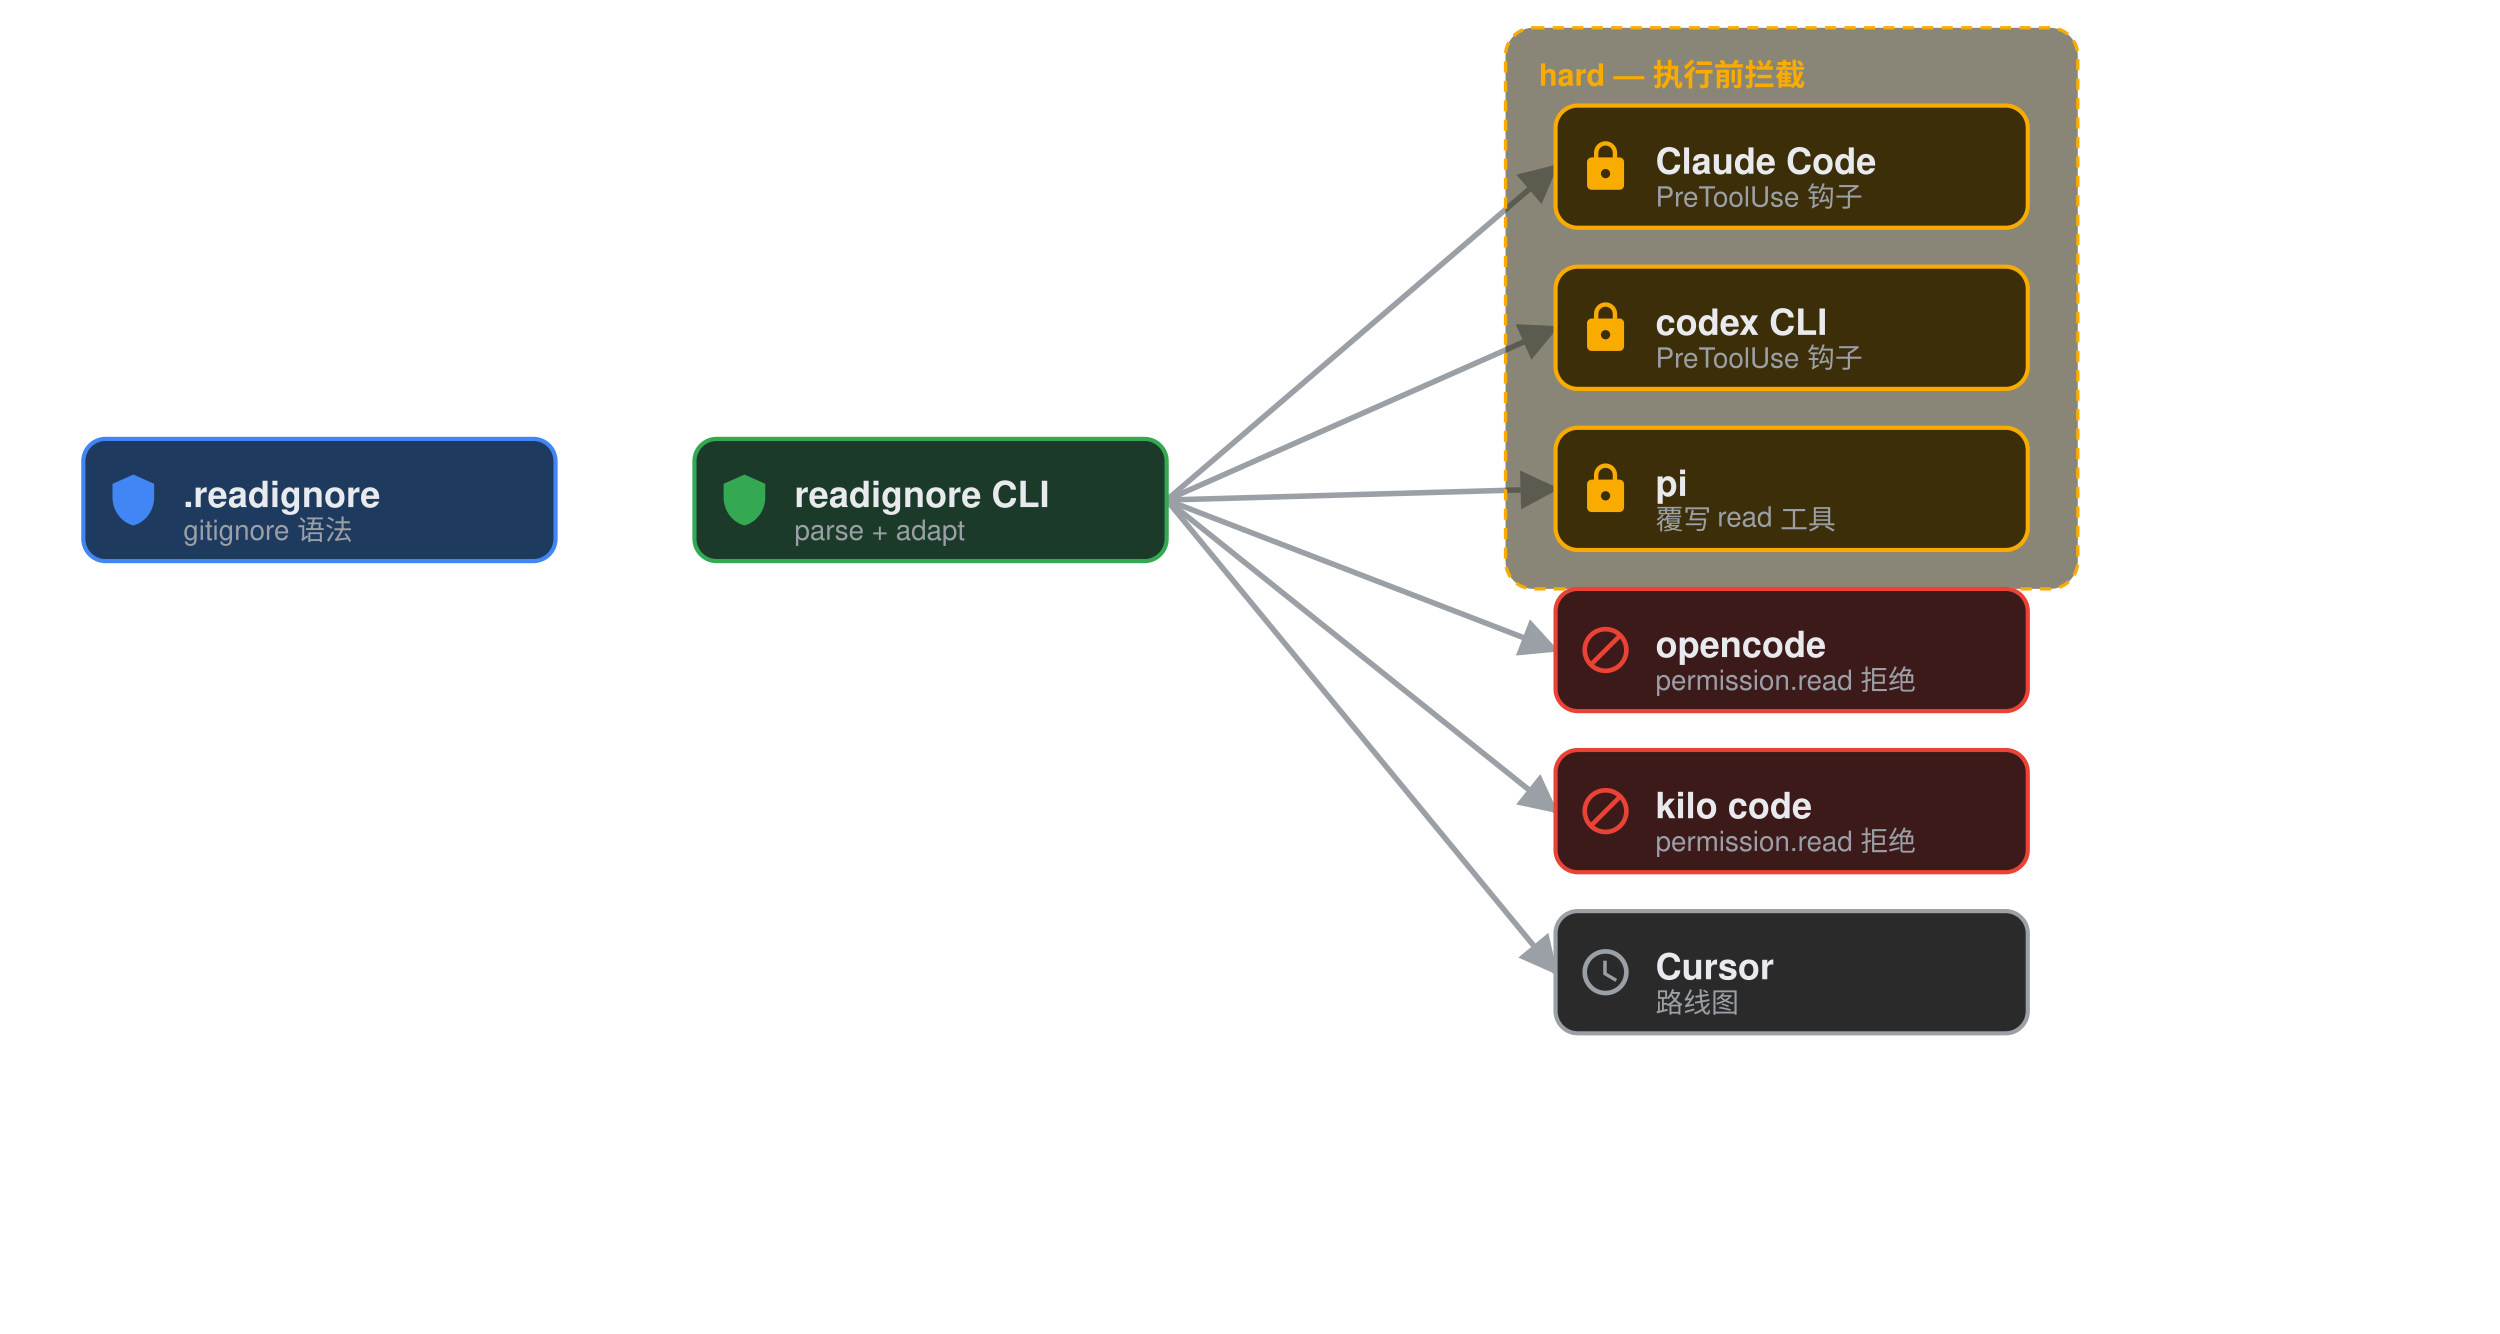
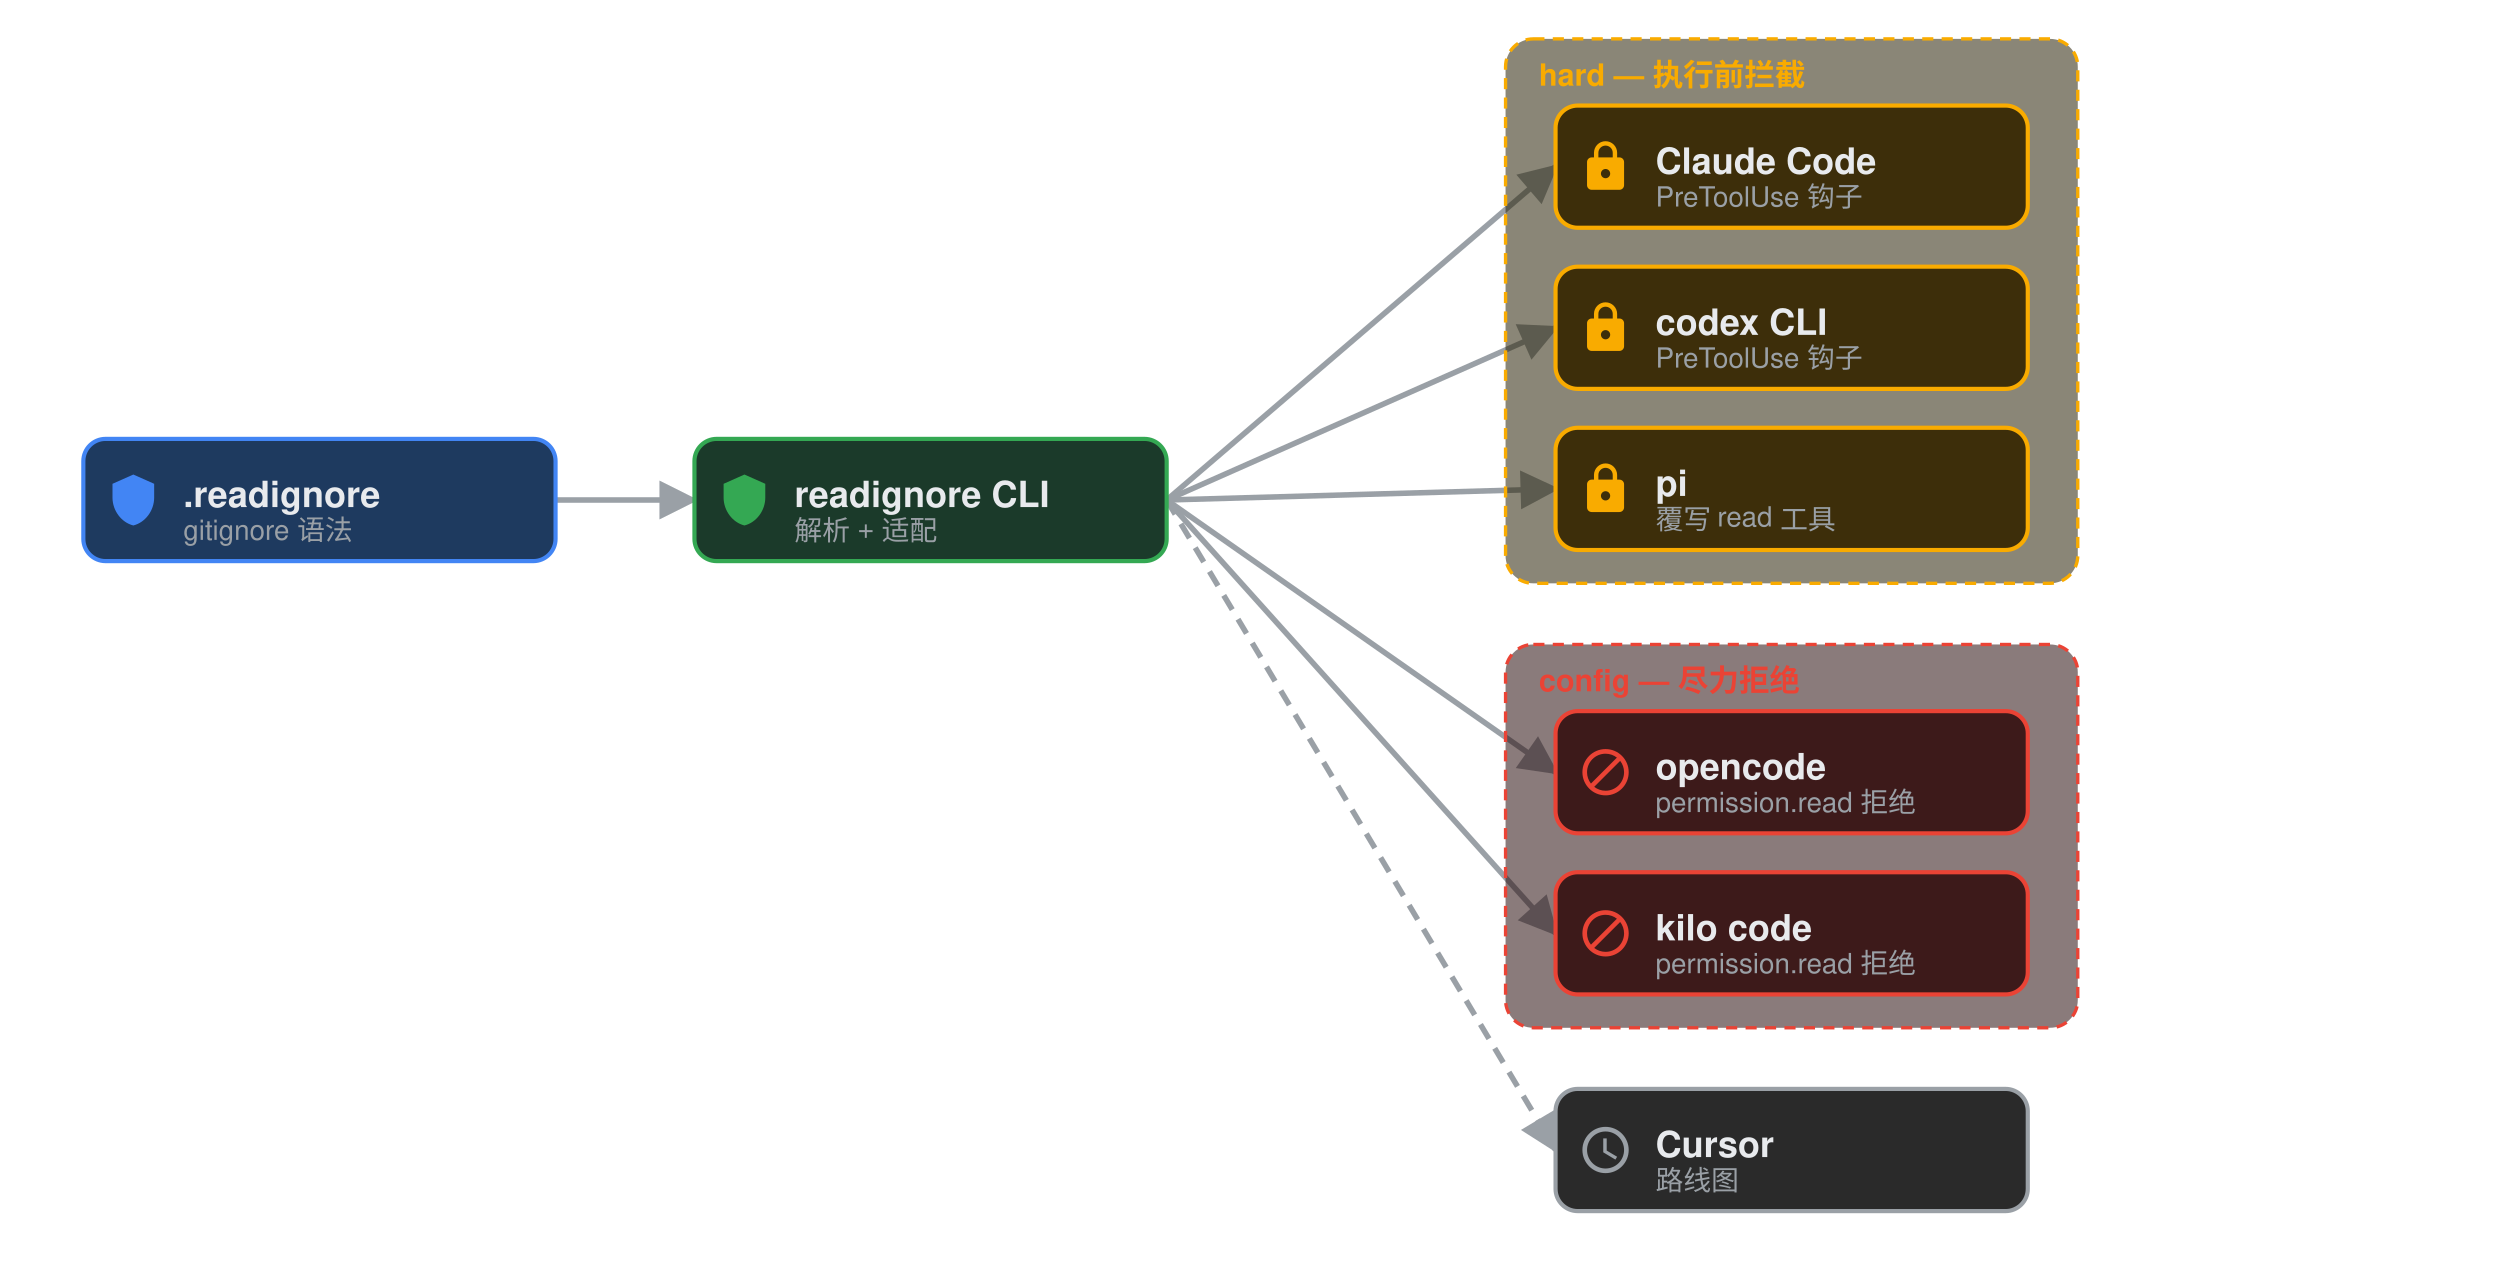
- <svg xmlns="http://www.w3.org/2000/svg" width="900" height="480" viewBox="0 0 900 480" role="img" aria-labelledby="title desc">
+ <svg xmlns="http://www.w3.org/2000/svg" width="900" height="460" viewBox="0 0 900 460" role="img" aria-labelledby="title desc">
  <defs>
    <marker id="arr0" viewBox="0 0 10 10" refX="9" refY="5" markerWidth="7" markerHeight="7" orient="auto-start-reverse">
      <path d="M0,0 L10,5 L0,10 z" fill="#9aa0a6" />
    </marker>
    <marker id="arr1" viewBox="0 0 10 10" refX="9" refY="5" markerWidth="7" markerHeight="7" orient="auto-start-reverse">
      <path d="M0,0 L10,5 L0,10 z" fill="#9aa0a6" />
    </marker>
  </defs>
+   <line x1="200.0" y1="180.0" x2="250.0" y2="180.0" stroke="#9aa0a6" stroke-width="2" marker-end="url(#arr0)" />
  <line x1="420.0" y1="180.0" x2="560.0" y2="60.0" stroke="#9aa0a6" stroke-width="2" marker-end="url(#arr0)" />
  <line x1="420.0" y1="180.0" x2="560.0" y2="118.0" stroke="#9aa0a6" stroke-width="2" marker-end="url(#arr0)" />
  <line x1="420.0" y1="180.0" x2="560.0" y2="176.0" stroke="#9aa0a6" stroke-width="2" marker-end="url(#arr0)" />
-   <line x1="420.0" y1="180.0" x2="560.0" y2="234.0" stroke="#9aa0a6" stroke-width="2" marker-end="url(#arr0)" />
-   <line x1="420.0" y1="180.0" x2="560.0" y2="292.0" stroke="#9aa0a6" stroke-width="2" marker-end="url(#arr0)" />
-   <line x1="420.0" y1="180.0" x2="560.0" y2="350.0" stroke="#9aa0a6" stroke-width="2" marker-end="url(#arr0)" />
-   <rect x="542.0" y="10.0" width="206" height="202" rx="10" ry="10" fill="#2a2308" fill-opacity="0.55" stroke="#f9ab00" stroke-width="1.2" stroke-dasharray="4,3" />
+   <line x1="420.0" y1="180.0" x2="560.0" y2="278.0" stroke="#9aa0a6" stroke-width="2" marker-end="url(#arr0)" />
+   <line x1="420.0" y1="180.0" x2="560.0" y2="336.0" stroke="#9aa0a6" stroke-width="2" marker-end="url(#arr0)" />
+   <line x1="420.0" y1="180.0" x2="560.0" y2="414.0" stroke="#9aa0a6" stroke-width="2" stroke-dasharray="6,4" marker-end="url(#arr1)" />
+   <rect x="542.0" y="14.0" width="206" height="196.0" rx="10" ry="10" fill="#2a2308" fill-opacity="0.55" stroke="#f9ab00" stroke-width="1.2" stroke-dasharray="4,3" />
  <text x="554.0" y="27.0" font-family="Segoe UI, Helvetica, Arial, 'PingFang SC', 'Microsoft YaHei', 'Noto Sans CJK SC', 'WenQuanYi Zen Hei', sans-serif" font-size="11" font-weight="700" fill="#f9ab00" dominant-baseline="middle">hard — 执行前拦截</text>
+   <rect x="542.0" y="232.0" width="206" height="138.0" rx="10" ry="10" fill="#2a1010" fill-opacity="0.55" stroke="#ea4335" stroke-width="1.2" stroke-dasharray="4,3" />
+   <text x="554.0" y="245.0" font-family="Segoe UI, Helvetica, Arial, 'PingFang SC', 'Microsoft YaHei', 'Noto Sans CJK SC', 'WenQuanYi Zen Hei', sans-serif" font-size="11" font-weight="700" fill="#ea4335" dominant-baseline="middle">config — 尽力拒绝</text>
  <rect x="30.0" y="158.0" width="170" height="44" rx="8" ry="8" fill="#1e3a5f" stroke="#4285f4" stroke-width="1.5" />
  <g transform="translate(38.0,170.0) scale(0.8333)">
    <path d="M12 1L3 5v6c0 5.55 3.84 10.74 9 12 5.16-1.26 9-6.45 9-12V5l-9-4z" fill="#4285f4" />
  </g>
  <text x="66.0" y="178.0" font-family="Segoe UI, Helvetica, Arial, 'PingFang SC', 'Microsoft YaHei', 'Noto Sans CJK SC', 'WenQuanYi Zen Hei', sans-serif" font-size="13" font-weight="600" fill="#e8eaed" dominant-baseline="middle">.readignore</text>
  <text x="66.0" y="191.0" font-family="Segoe UI, Helvetica, Arial, 'PingFang SC', 'Microsoft YaHei', 'Noto Sans CJK SC', 'WenQuanYi Zen Hei', sans-serif" font-size="10" fill="#9aa0a6" dominant-baseline="middle">gitignore 语法</text>
  <rect x="250.0" y="158.0" width="170" height="44" rx="8" ry="8" fill="#1b3a2a" stroke="#34a853" stroke-width="1.5" />
  <g transform="translate(258.0,170.0) scale(0.8333)">
    <path d="M12 1L3 5v6c0 5.55 3.84 10.74 9 12 5.16-1.26 9-6.45 9-12V5l-9-4z" fill="#34a853" />
  </g>
  <text x="286.0" y="178.0" font-family="Segoe UI, Helvetica, Arial, 'PingFang SC', 'Microsoft YaHei', 'Noto Sans CJK SC', 'WenQuanYi Zen Hei', sans-serif" font-size="13" font-weight="600" fill="#e8eaed" dominant-baseline="middle">readignore CLI</text>
-   <text x="286.0" y="191.0" font-family="Segoe UI, Helvetica, Arial, 'PingFang SC', 'Microsoft YaHei', 'Noto Sans CJK SC', 'WenQuanYi Zen Hei', sans-serif" font-size="10" fill="#9aa0a6" dominant-baseline="middle">parse + adapt</text>
+   <text x="286.0" y="191.0" font-family="Segoe UI, Helvetica, Arial, 'PingFang SC', 'Microsoft YaHei', 'Noto Sans CJK SC', 'WenQuanYi Zen Hei', sans-serif" font-size="10" fill="#9aa0a6" dominant-baseline="middle">解析 + 适配</text>
  <rect x="560.0" y="38.0" width="170" height="44" rx="8" ry="8" fill="#3d2e0a" stroke="#f9ab00" stroke-width="1.5" />
  <g transform="translate(568.0,50.0) scale(0.8333)">
    <path d="M18 8h-1V6c0-2.76-2.24-5-5-5S7 3.24 7 6v2H6c-1.1 0-2 .9-2 2v10c0 1.1.9 2 2 2h12c1.1 0 2-.9 2-2V10c0-1.1-.9-2-2-2zm-6 9c-1.1 0-2-.9-2-2s.9-2 2-2 2 .9 2 2-.9 2-2 2zm3.1-9H8.9V6c0-1.71 1.39-3.1 3.1-3.1 1.71 0 3.1 1.39 3.1 3.1v2z" fill="#f9ab00" />
  </g>
  <text x="596.0" y="58.0" font-family="Segoe UI, Helvetica, Arial, 'PingFang SC', 'Microsoft YaHei', 'Noto Sans CJK SC', 'WenQuanYi Zen Hei', sans-serif" font-size="13" font-weight="600" fill="#e8eaed" dominant-baseline="middle">Claude Code</text>
  <text x="596.0" y="71.0" font-family="Segoe UI, Helvetica, Arial, 'PingFang SC', 'Microsoft YaHei', 'Noto Sans CJK SC', 'WenQuanYi Zen Hei', sans-serif" font-size="10" fill="#9aa0a6" dominant-baseline="middle">PreToolUse 钩子</text>
  <rect x="560.0" y="96.0" width="170" height="44" rx="8" ry="8" fill="#3d2e0a" stroke="#f9ab00" stroke-width="1.5" />
  <g transform="translate(568.0,108.0) scale(0.8333)">
    <path d="M18 8h-1V6c0-2.76-2.24-5-5-5S7 3.24 7 6v2H6c-1.1 0-2 .9-2 2v10c0 1.1.9 2 2 2h12c1.1 0 2-.9 2-2V10c0-1.1-.9-2-2-2zm-6 9c-1.1 0-2-.9-2-2s.9-2 2-2 2 .9 2 2-.9 2-2 2zm3.1-9H8.9V6c0-1.71 1.39-3.1 3.1-3.1 1.71 0 3.1 1.39 3.1 3.1v2z" fill="#f9ab00" />
  </g>
  <text x="596.0" y="116.0" font-family="Segoe UI, Helvetica, Arial, 'PingFang SC', 'Microsoft YaHei', 'Noto Sans CJK SC', 'WenQuanYi Zen Hei', sans-serif" font-size="13" font-weight="600" fill="#e8eaed" dominant-baseline="middle">codex CLI</text>
  <text x="596.0" y="129.0" font-family="Segoe UI, Helvetica, Arial, 'PingFang SC', 'Microsoft YaHei', 'Noto Sans CJK SC', 'WenQuanYi Zen Hei', sans-serif" font-size="10" fill="#9aa0a6" dominant-baseline="middle">PreToolUse 钩子</text>
  <rect x="560.0" y="154.0" width="170" height="44" rx="8" ry="8" fill="#3d2e0a" stroke="#f9ab00" stroke-width="1.5" />
  <g transform="translate(568.0,166.0) scale(0.8333)">
    <path d="M18 8h-1V6c0-2.76-2.24-5-5-5S7 3.24 7 6v2H6c-1.1 0-2 .9-2 2v10c0 1.1.9 2 2 2h12c1.1 0 2-.9 2-2V10c0-1.1-.9-2-2-2zm-6 9c-1.1 0-2-.9-2-2s.9-2 2-2 2 .9 2 2-.9 2-2 2zm3.1-9H8.9V6c0-1.71 1.39-3.1 3.1-3.1 1.71 0 3.1 1.39 3.1 3.1v2z" fill="#f9ab00" />
  </g>
  <text x="596.0" y="174.0" font-family="Segoe UI, Helvetica, Arial, 'PingFang SC', 'Microsoft YaHei', 'Noto Sans CJK SC', 'WenQuanYi Zen Hei', sans-serif" font-size="13" font-weight="600" fill="#e8eaed" dominant-baseline="middle">pi</text>
  <text x="596.0" y="187.0" font-family="Segoe UI, Helvetica, Arial, 'PingFang SC', 'Microsoft YaHei', 'Noto Sans CJK SC', 'WenQuanYi Zen Hei', sans-serif" font-size="10" fill="#9aa0a6" dominant-baseline="middle">覆写 read 工具</text>
-   <rect x="560.0" y="212.0" width="170" height="44" rx="8" ry="8" fill="#3d1a1a" stroke="#ea4335" stroke-width="1.5" />
-   <g transform="translate(568.0,224.0) scale(0.8333)">
+   <rect x="560.0" y="256.0" width="170" height="44" rx="8" ry="8" fill="#3d1a1a" stroke="#ea4335" stroke-width="1.5" />
+   <g transform="translate(568.0,268.0) scale(0.8333)">
    <path d="M12 2C6.48 2 2 6.48 2 12s4.48 10 10 10 10-4.48 10-10S17.52 2 12 2zm-8 10c0-4.42 3.58-8 8-8 1.85 0 3.55.63 4.9 1.69L5.69 16.9C4.63 15.55 4 13.85 4 12zm8 8c-1.85 0-3.55-.63-4.9-1.69L18.31 7.1C19.37 8.45 20 10.15 20 12c0 4.42-3.58 8-8 8z" fill="#ea4335" />
  </g>
-   <text x="596.0" y="232.0" font-family="Segoe UI, Helvetica, Arial, 'PingFang SC', 'Microsoft YaHei', 'Noto Sans CJK SC', 'WenQuanYi Zen Hei', sans-serif" font-size="13" font-weight="600" fill="#e8eaed" dominant-baseline="middle">opencode</text>
-   <text x="596.0" y="245.0" font-family="Segoe UI, Helvetica, Arial, 'PingFang SC', 'Microsoft YaHei', 'Noto Sans CJK SC', 'WenQuanYi Zen Hei', sans-serif" font-size="10" fill="#9aa0a6" dominant-baseline="middle">permission.read 拒绝</text>
-   <rect x="560.0" y="270.0" width="170" height="44" rx="8" ry="8" fill="#3d1a1a" stroke="#ea4335" stroke-width="1.5" />
-   <g transform="translate(568.0,282.0) scale(0.8333)">
+   <text x="596.0" y="276.0" font-family="Segoe UI, Helvetica, Arial, 'PingFang SC', 'Microsoft YaHei', 'Noto Sans CJK SC', 'WenQuanYi Zen Hei', sans-serif" font-size="13" font-weight="600" fill="#e8eaed" dominant-baseline="middle">opencode</text>
+   <text x="596.0" y="289.0" font-family="Segoe UI, Helvetica, Arial, 'PingFang SC', 'Microsoft YaHei', 'Noto Sans CJK SC', 'WenQuanYi Zen Hei', sans-serif" font-size="10" fill="#9aa0a6" dominant-baseline="middle">permission.read 拒绝</text>
+   <rect x="560.0" y="314.0" width="170" height="44" rx="8" ry="8" fill="#3d1a1a" stroke="#ea4335" stroke-width="1.5" />
+   <g transform="translate(568.0,326.0) scale(0.8333)">
    <path d="M12 2C6.48 2 2 6.48 2 12s4.48 10 10 10 10-4.48 10-10S17.52 2 12 2zm-8 10c0-4.42 3.58-8 8-8 1.85 0 3.55.63 4.9 1.69L5.69 16.9C4.63 15.55 4 13.85 4 12zm8 8c-1.85 0-3.55-.63-4.9-1.69L18.31 7.1C19.37 8.45 20 10.15 20 12c0 4.42-3.58 8-8 8z" fill="#ea4335" />
  </g>
-   <text x="596.0" y="290.0" font-family="Segoe UI, Helvetica, Arial, 'PingFang SC', 'Microsoft YaHei', 'Noto Sans CJK SC', 'WenQuanYi Zen Hei', sans-serif" font-size="13" font-weight="600" fill="#e8eaed" dominant-baseline="middle">kilo code</text>
-   <text x="596.0" y="303.0" font-family="Segoe UI, Helvetica, Arial, 'PingFang SC', 'Microsoft YaHei', 'Noto Sans CJK SC', 'WenQuanYi Zen Hei', sans-serif" font-size="10" fill="#9aa0a6" dominant-baseline="middle">permission.read 拒绝</text>
-   <rect x="560.0" y="328.0" width="170" height="44" rx="8" ry="8" fill="#2a2a2a" stroke="#9aa0a6" stroke-width="1.5" />
-   <g transform="translate(568.0,340.0) scale(0.8333)">
+   <text x="596.0" y="334.0" font-family="Segoe UI, Helvetica, Arial, 'PingFang SC', 'Microsoft YaHei', 'Noto Sans CJK SC', 'WenQuanYi Zen Hei', sans-serif" font-size="13" font-weight="600" fill="#e8eaed" dominant-baseline="middle">kilo code</text>
+   <text x="596.0" y="347.0" font-family="Segoe UI, Helvetica, Arial, 'PingFang SC', 'Microsoft YaHei', 'Noto Sans CJK SC', 'WenQuanYi Zen Hei', sans-serif" font-size="10" fill="#9aa0a6" dominant-baseline="middle">permission.read 拒绝</text>
+   <rect x="560.0" y="392.0" width="170" height="44" rx="8" ry="8" fill="#2a2a2a" stroke="#9aa0a6" stroke-width="1.5" />
+   <g transform="translate(568.0,404.0) scale(0.8333)">
    <path d="M11.99 2C6.47 2 2 6.48 2 12s4.47 10 9.99 10C17.52 22 22 17.52 22 12S17.52 2 11.99 2zM12 20c-4.42 0-8-3.58-8-8s3.58-8 8-8 8 3.58 8 8-3.58 8-8 8zm.5-13H11v6l5.25 3.15.75-1.23-4.5-2.67z" fill="#9aa0a6" />
  </g>
-   <text x="596.0" y="348.0" font-family="Segoe UI, Helvetica, Arial, 'PingFang SC', 'Microsoft YaHei', 'Noto Sans CJK SC', 'WenQuanYi Zen Hei', sans-serif" font-size="13" font-weight="600" fill="#e8eaed" dominant-baseline="middle">Cursor</text>
-   <text x="596.0" y="361.0" font-family="Segoe UI, Helvetica, Arial, 'PingFang SC', 'Microsoft YaHei', 'Noto Sans CJK SC', 'WenQuanYi Zen Hei', sans-serif" font-size="10" fill="#9aa0a6" dominant-baseline="middle">路线图</text>
+   <text x="596.0" y="412.0" font-family="Segoe UI, Helvetica, Arial, 'PingFang SC', 'Microsoft YaHei', 'Noto Sans CJK SC', 'WenQuanYi Zen Hei', sans-serif" font-size="13" font-weight="600" fill="#e8eaed" dominant-baseline="middle">Cursor</text>
+   <text x="596.0" y="425.0" font-family="Segoe UI, Helvetica, Arial, 'PingFang SC', 'Microsoft YaHei', 'Noto Sans CJK SC', 'WenQuanYi Zen Hei', sans-serif" font-size="10" fill="#9aa0a6" dominant-baseline="middle">路线图</text>
</svg>
